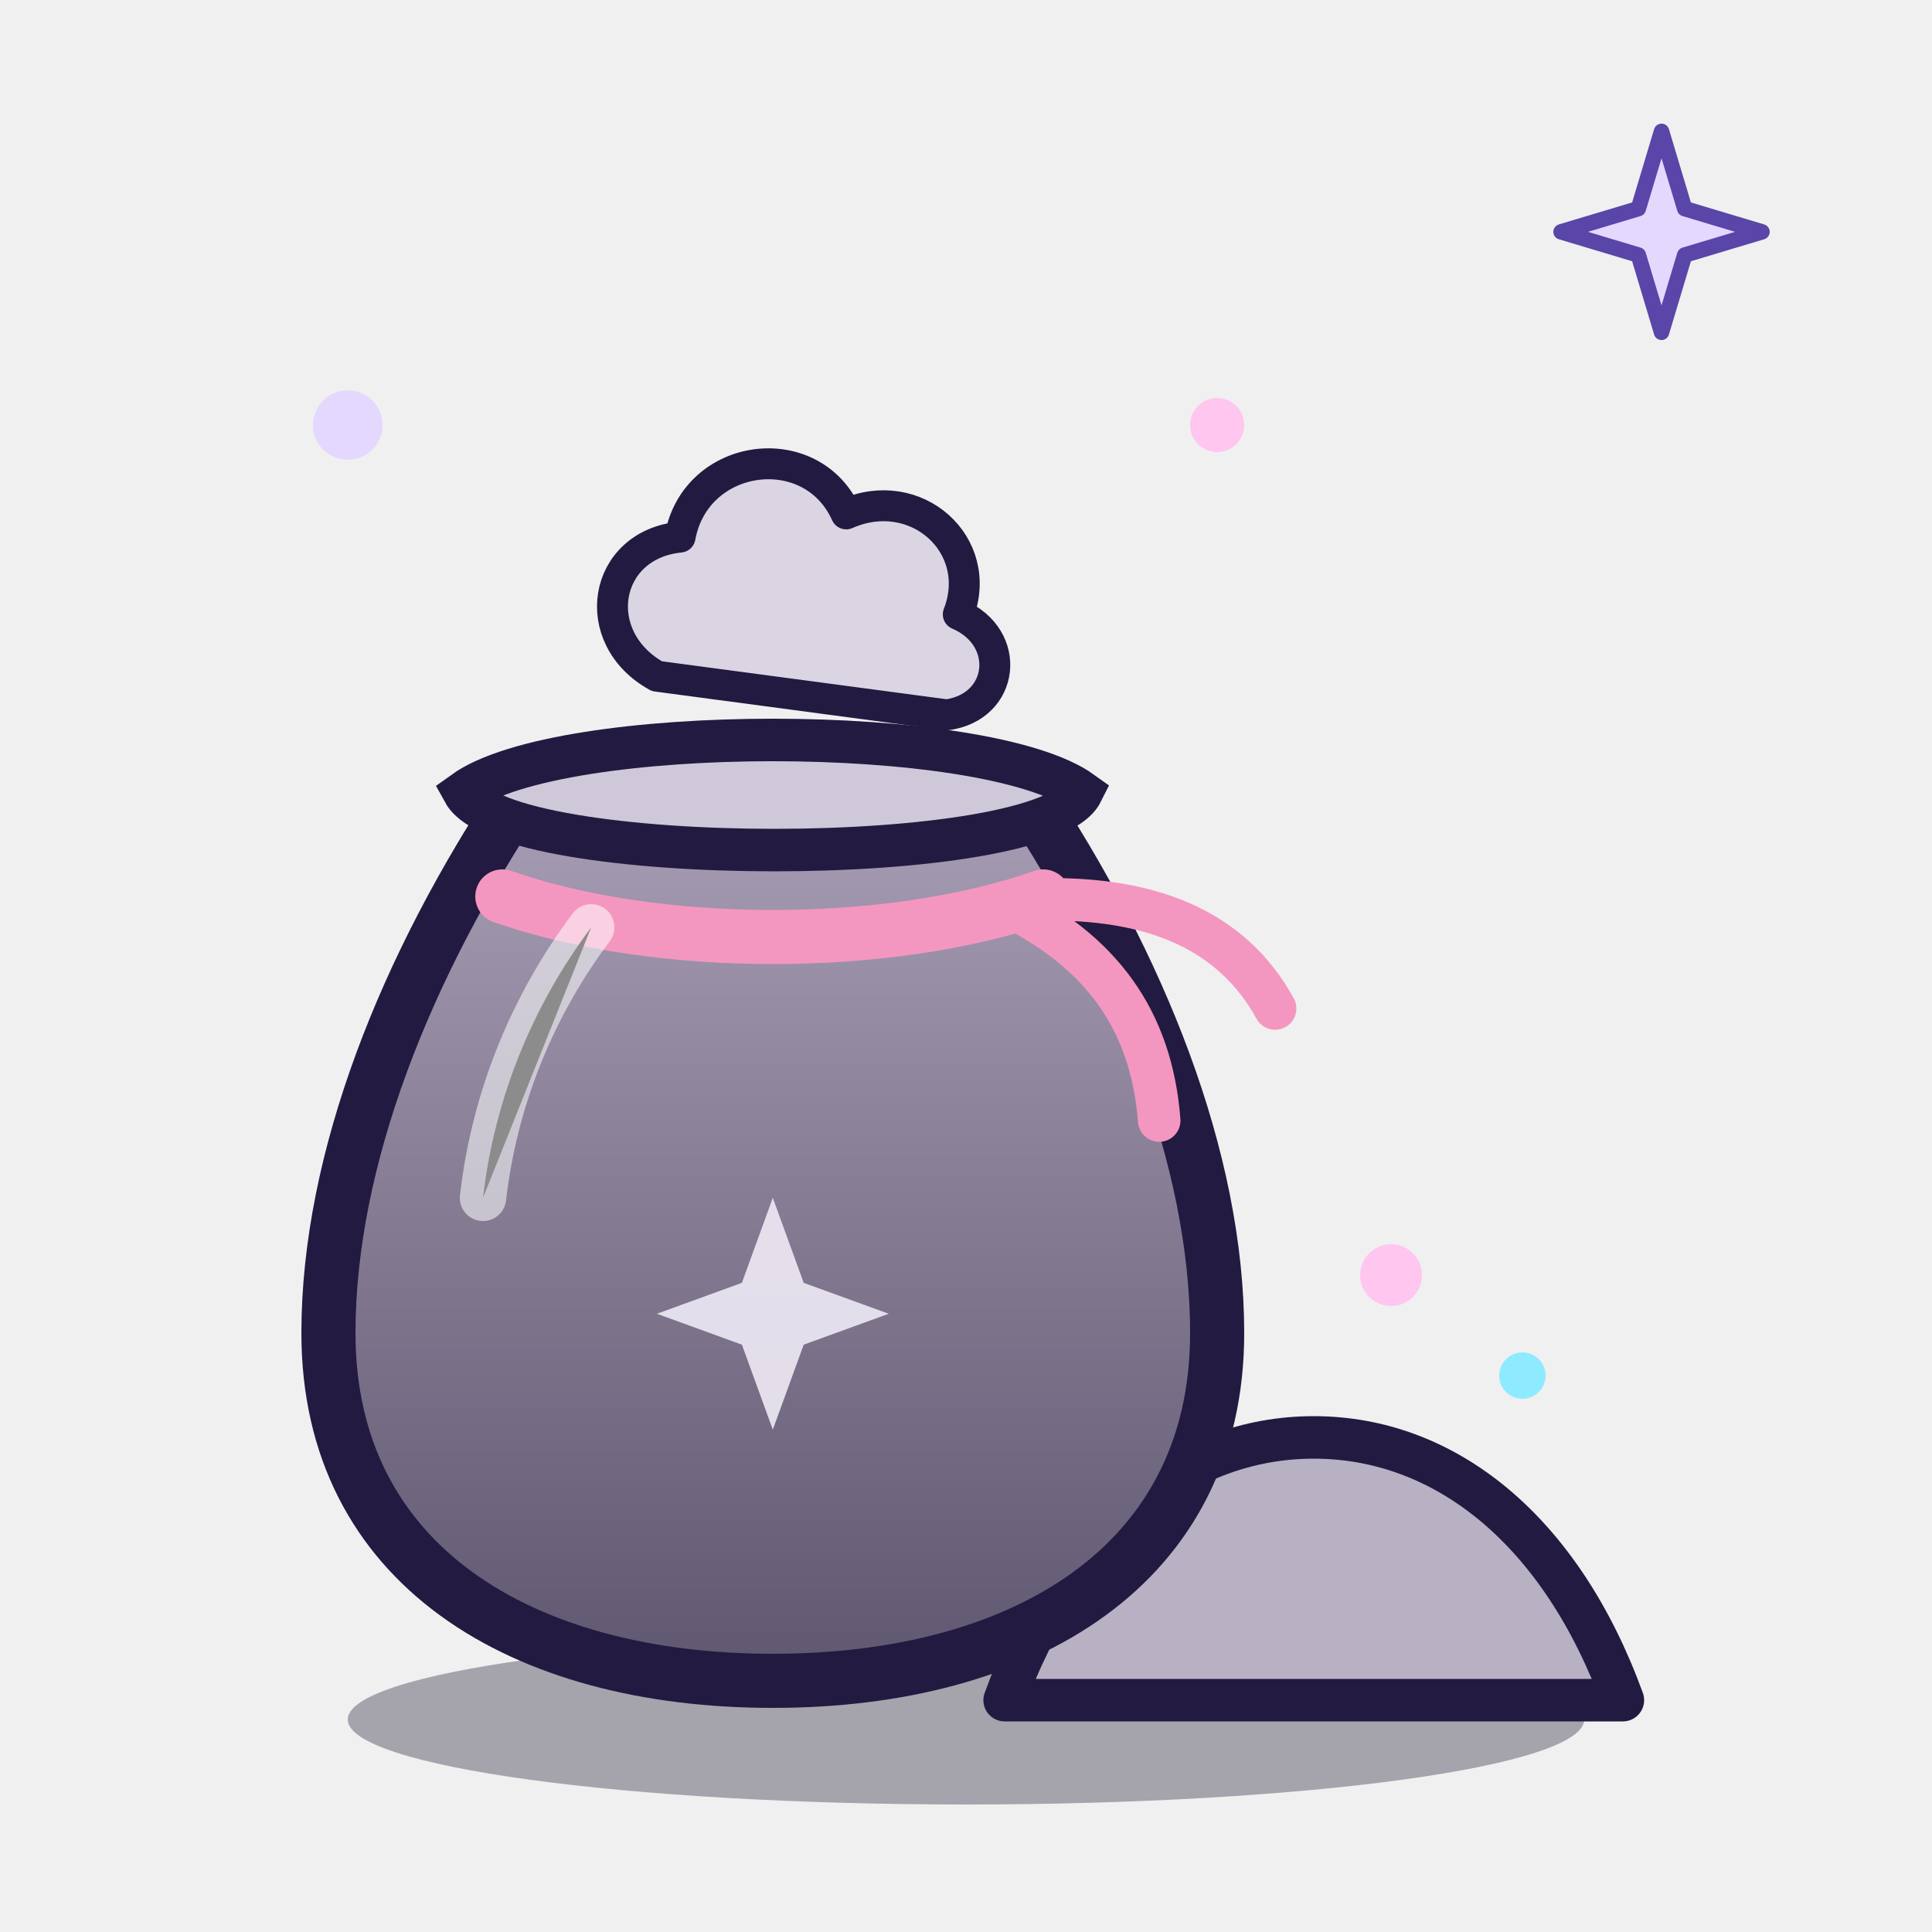
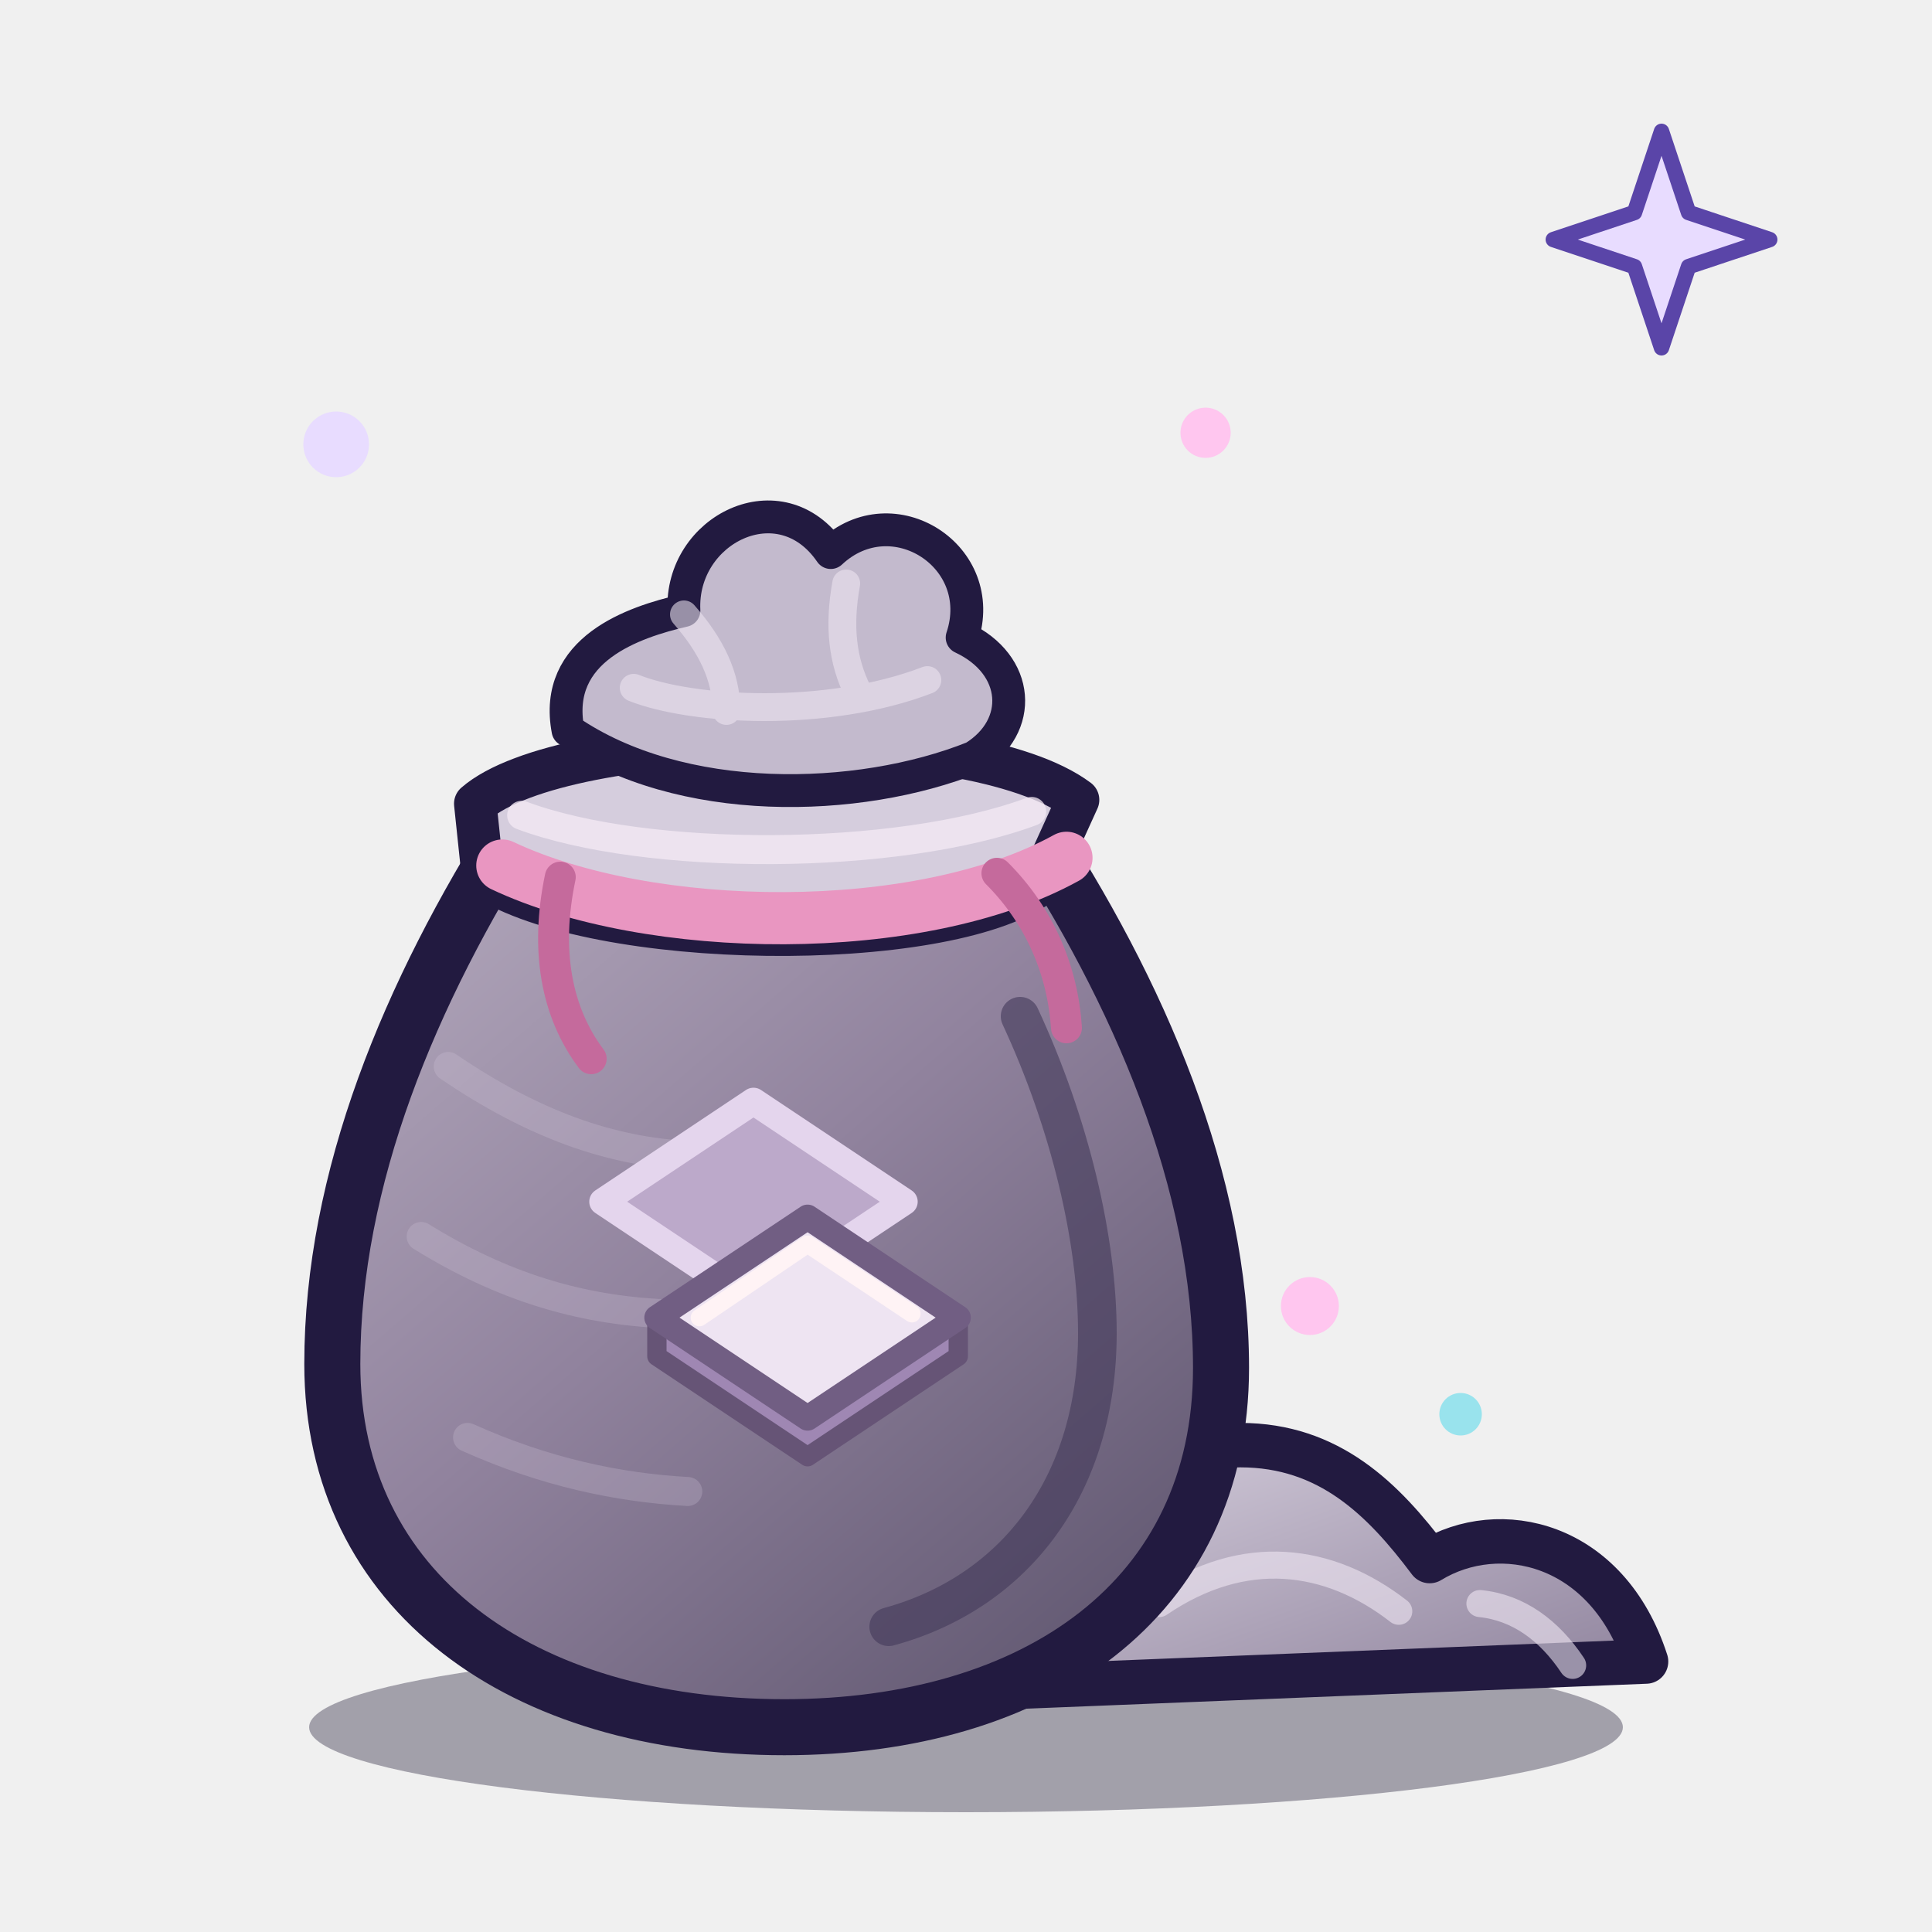
<svg xmlns="http://www.w3.org/2000/svg" width="50" height="50" viewBox="0 0 50 50">
  <defs>
-     <linearGradient id="p" x1="0" y1="0" x2="0" y2="1">
-       <stop offset="0" stop-color="#a79db4" />
-       <stop offset="1" stop-color="#5f5770" />
+     <linearGradient id="body" x1="0" y1="0" x2=".85" y2="1">
+       <stop offset="0" stop-color="#b6acbf" />
+       <stop offset=".48" stop-color="#91839e" />
+       <stop offset="1" stop-color="#5f566f" />
+     </linearGradient>
+     <linearGradient id="powder" x1="0" y1="0" x2="1" y2="1">
+       <stop offset="0" stop-color="#d8d1df" />
+       <stop offset="1" stop-color="#8e829c" />
    </linearGradient>
  </defs>
-   <ellipse cx="25" cy="44.5" rx="16" ry="2.2" fill="#1a1430" fill-opacity=".35" />
-   <path d="M26 44c1.6-4.4 4.6-6.8 8-6.8s6.4 2.4 8 6.8Z" fill="#b8b1c4" stroke="#221a40" stroke-width="1.1" stroke-linejoin="round" />
-   <path d="M13.5 20.5c-3 4.5-5 9.5-5 14 0 6 5 9 11.5 9s11.5-3 11.5-9c0-4.5-2-9.5-5-14Z" fill="url(#p)" stroke="#221a40" stroke-width="1.4" stroke-linejoin="round" />
-   <path d="M12 20.5c2.5-1.8 13.5-1.8 16 0-1 2-14.9 2-16 0Z" fill="#cfc8d8" stroke="#221a40" stroke-width="1.1" />
-   <path d="M13 23.2c4 1.4 10 1.4 14 0" fill="none" stroke="#f497c0" stroke-width="1.4" stroke-linecap="round" />
-   <path d="M26 23.4c2.5 1.2 3.8 3 4 5.6M26.4 23.3c3.4-.2 5.5.8 6.6 2.8" fill="none" stroke="#f497c0" stroke-width="1.1" stroke-linecap="round" />
-   <path d="M17 17.5c-1.8-1-1.4-3.4.6-3.6.4-2.2 3.4-2.6 4.3-.6 1.8-.8 3.6.8 2.9 2.6 1.4.6 1.2 2.4-.3 2.6Z" fill="#d9d3e2" fill-opacity=".92" stroke="#221a40" stroke-width=".8" stroke-linejoin="round" />
-   <path d="M12.5 31c.3-2.6 1.3-5 2.8-7" stroke="#fff" stroke-opacity=".55" stroke-width="1.2" stroke-linecap="round" />
-   <path d="M20 31l.8 2.2 2.2.8-2.2.8-.8 2.2-.8-2.2-2.2-.8 2.2-.8Z" fill="#efeaf5" fill-opacity=".9" />
-   <circle cx="36" cy="33" r=".8" fill="#ffc6ef" />
-   <circle cx="39.4" cy="35.6" r=".6" fill="#8eeaff" />
-   <circle cx="31.5" cy="11" r=".7" fill="#ffc6ef" />
-   <path d="M43 3.4 L43.6 5.4 L45.6 6 L43.6 6.6 L43 8.6 L42.4 6.6 L40.4 6 L42.4 5.4 Z" fill="#e4d8ff" stroke="#5a45a8" stroke-width=".4" stroke-linejoin="round" />
-   <circle cx="9" cy="11" r=".9" fill="#e4d8ff" />
+   <ellipse cx="25" cy="44.7" rx="17" ry="2.2" fill="#1a1430" fill-opacity=".36" />
+   <path d="M25.2 43.7c1.2-3.6 3.8-6.3 6.9-6.3 2.3 0 3.7 1.4 4.9 3 1.8-1.1 4.6-.5 5.6 2.6Z" fill="url(#powder)" stroke="#221a40" stroke-width="1.15" stroke-linejoin="round" />
+   <path d="M30 41.5c2.2-1.5 4.4-1.2 6.2.2m2.1-.2c1 .1 1.8.7 2.4 1.6" fill="none" stroke="#f2e9f4" stroke-opacity=".58" stroke-width=".7" stroke-linecap="round" />
+   <path d="M13.4 21.3c-2.8 4.4-4.8 9.2-4.8 14 0 5.9 4.9 9.4 11.7 9.4 6.5 0 11.3-3.3 11.3-9.3 0-4.8-2.1-9.7-5-14.1Z" fill="url(#body)" stroke="#221a40" stroke-width="1.45" stroke-linejoin="round" />
+   <path d="M11.6 27.6c2.2 1.5 4.2 2.2 6.2 2.3m-6.9 2.1c2.1 1.3 4.1 1.9 6.3 2m-5.1 3.2c2 .9 3.9 1.3 5.7 1.4" fill="none" stroke="#d6c9de" stroke-opacity=".25" stroke-width=".75" stroke-linecap="round" />
+   <path d="M26.4 26.3c1.3 2.8 2 5.8 2 8.2 0 3.9-2.1 6.7-5.4 7.6" fill="none" stroke="#443a5a" stroke-opacity=".62" stroke-width="1" stroke-linecap="round" />
+   <path d="M12.3 20.8c2.3-2 12.8-2.2 15.6-.1l-1 2.2c-2.5 1.8-11.5 1.7-14.4-.2Z" fill="#d5cddd" stroke="#221a40" stroke-width="1.1" stroke-linejoin="round" />
+   <path d="M13.5 21.1c3.2 1.2 9.7 1.2 13.2-.1" fill="none" stroke="#f4eaf4" stroke-opacity=".76" stroke-width=".75" stroke-linecap="round" />
+   <path d="M14.7 18.9c-.4-2.1 1.7-2.8 3-3.1-.1-2.1 2.5-3.4 3.8-1.5 1.6-1.5 4.1.1 3.4 2.2 1.5.7 1.6 2.3.3 3.1-3 1.2-7.6 1.3-10.5-.7Z" fill="#c3bacd" stroke="#221a40" stroke-width=".85" stroke-linejoin="round" />
+   <path d="M16.4 17.8c1.5.6 5 .8 7.6-.2M17.7 15.9c.7.8 1.1 1.6 1.1 2.5m3.1-3.3c-.2 1.1-.1 2 .3 2.8" fill="none" stroke="#eee5f1" stroke-opacity=".58" stroke-width=".72" stroke-linecap="round" />
+   <path d="M13 22.4c3.8 1.8 10.8 1.9 14.6-.2" fill="none" stroke="#e996c1" stroke-width="1.35" stroke-linecap="round" />
+   <path d="M14.5 22.7c-.4 1.9-.1 3.5.8 4.7m10.5-4.8c1.1 1.1 1.7 2.5 1.8 4" fill="none" stroke="#c56a9c" stroke-width=".8" stroke-linecap="round" />
+   <g id="facsimile-emblem" stroke-linecap="round" stroke-linejoin="round">
+     <path d="M19.5 28.5 23.4 31.1 19.5 33.7 15.6 31.1Z" fill="#bca9ca" stroke="#e4d5ed" stroke-width=".7" />
+     <path d="M17 34.1 20.9 36.7 24.8 34.1 24.8 35.1 20.9 37.7 17 35.1Z" fill="#9f87b3" stroke="#665476" stroke-width=".5" />
+     <path d="M20.9 31.5 24.8 34.1 20.9 36.7 17 34.1Z" fill="#eee4f2" stroke="#715e83" stroke-width=".65" />
+     <path d="M18.1 34.1 20.9 32.2 23.6 34" fill="none" stroke="#fff3f5" stroke-width=".45" />
+   </g>
+   <circle cx="33.9" cy="33.8" r=".75" fill="#ffc6ef" />
+   <circle cx="37.8" cy="36.6" r=".55" fill="#99e3ed" />
+   <circle cx="31.2" cy="11.2" r=".65" fill="#ffc6ef" />
+   <path d="M43 3.4l.7 2.1 2.1.7-2.1.7-.7 2.1-.7-2.1-2.1-.7 2.1-.7Z" fill="#e8dcff" stroke="#5a45a8" stroke-width=".4" stroke-linejoin="round" />
+   <circle cx="8.7" cy="11.5" r=".85" fill="#e8dcff" />
</svg>
